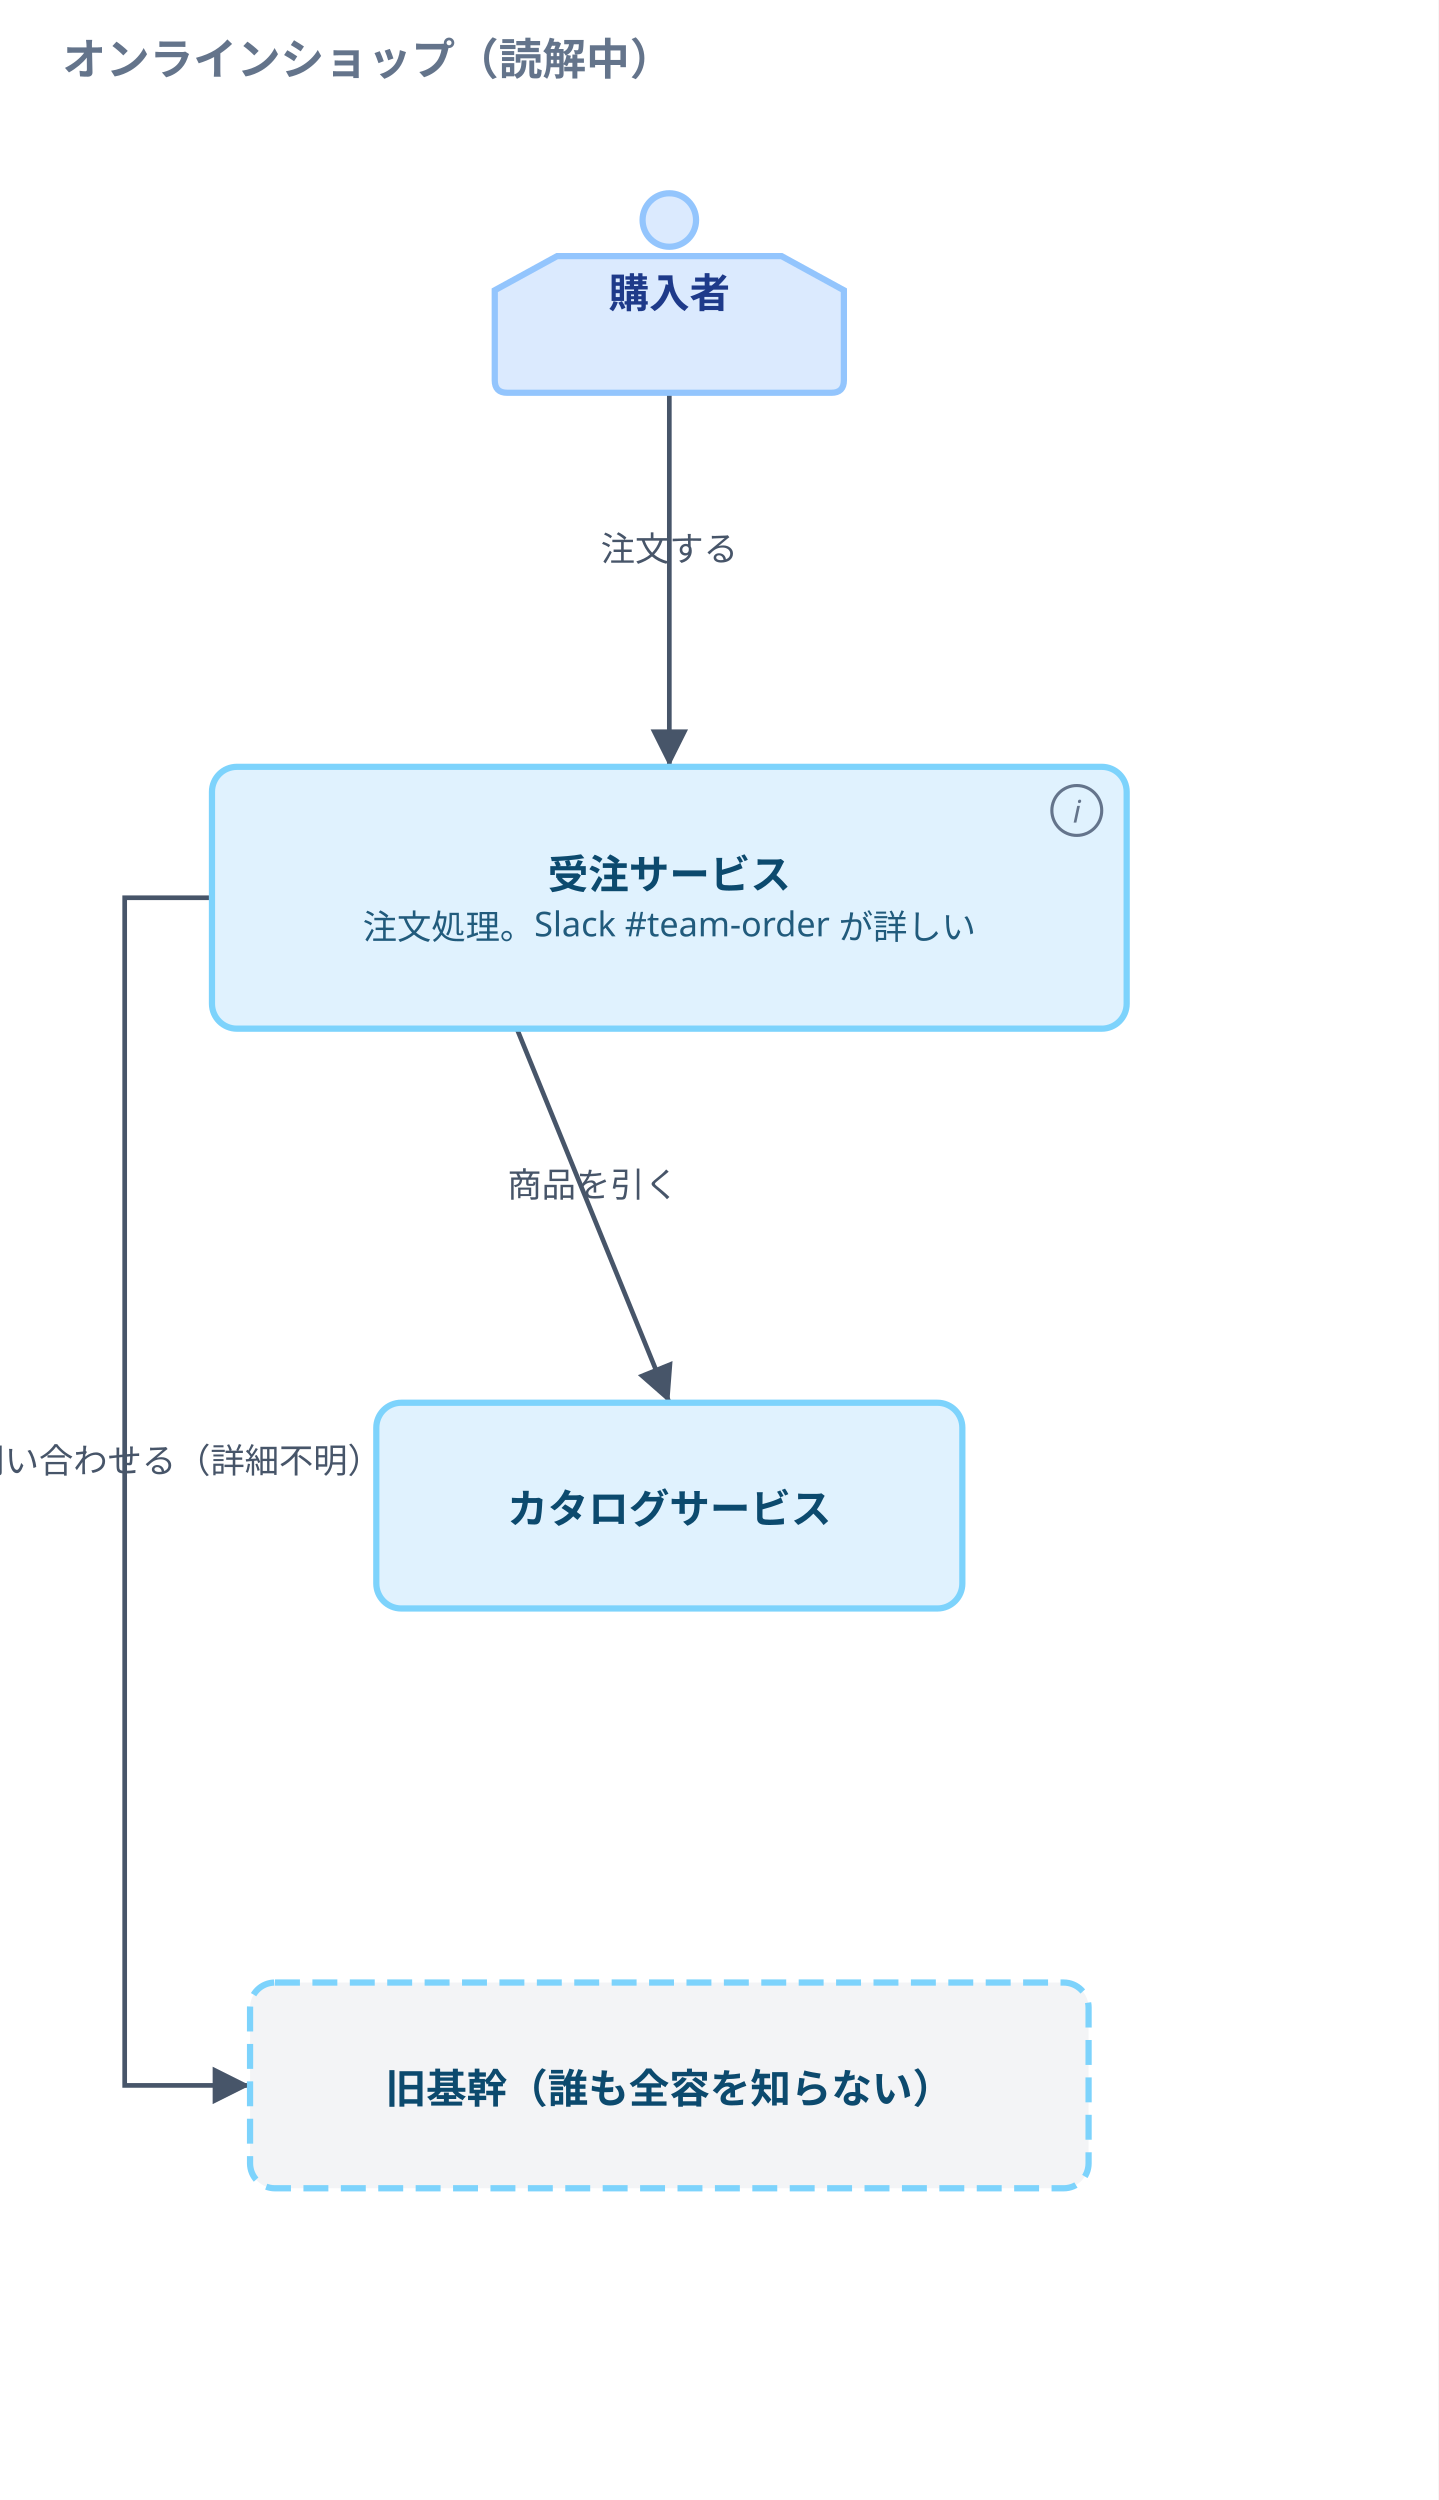
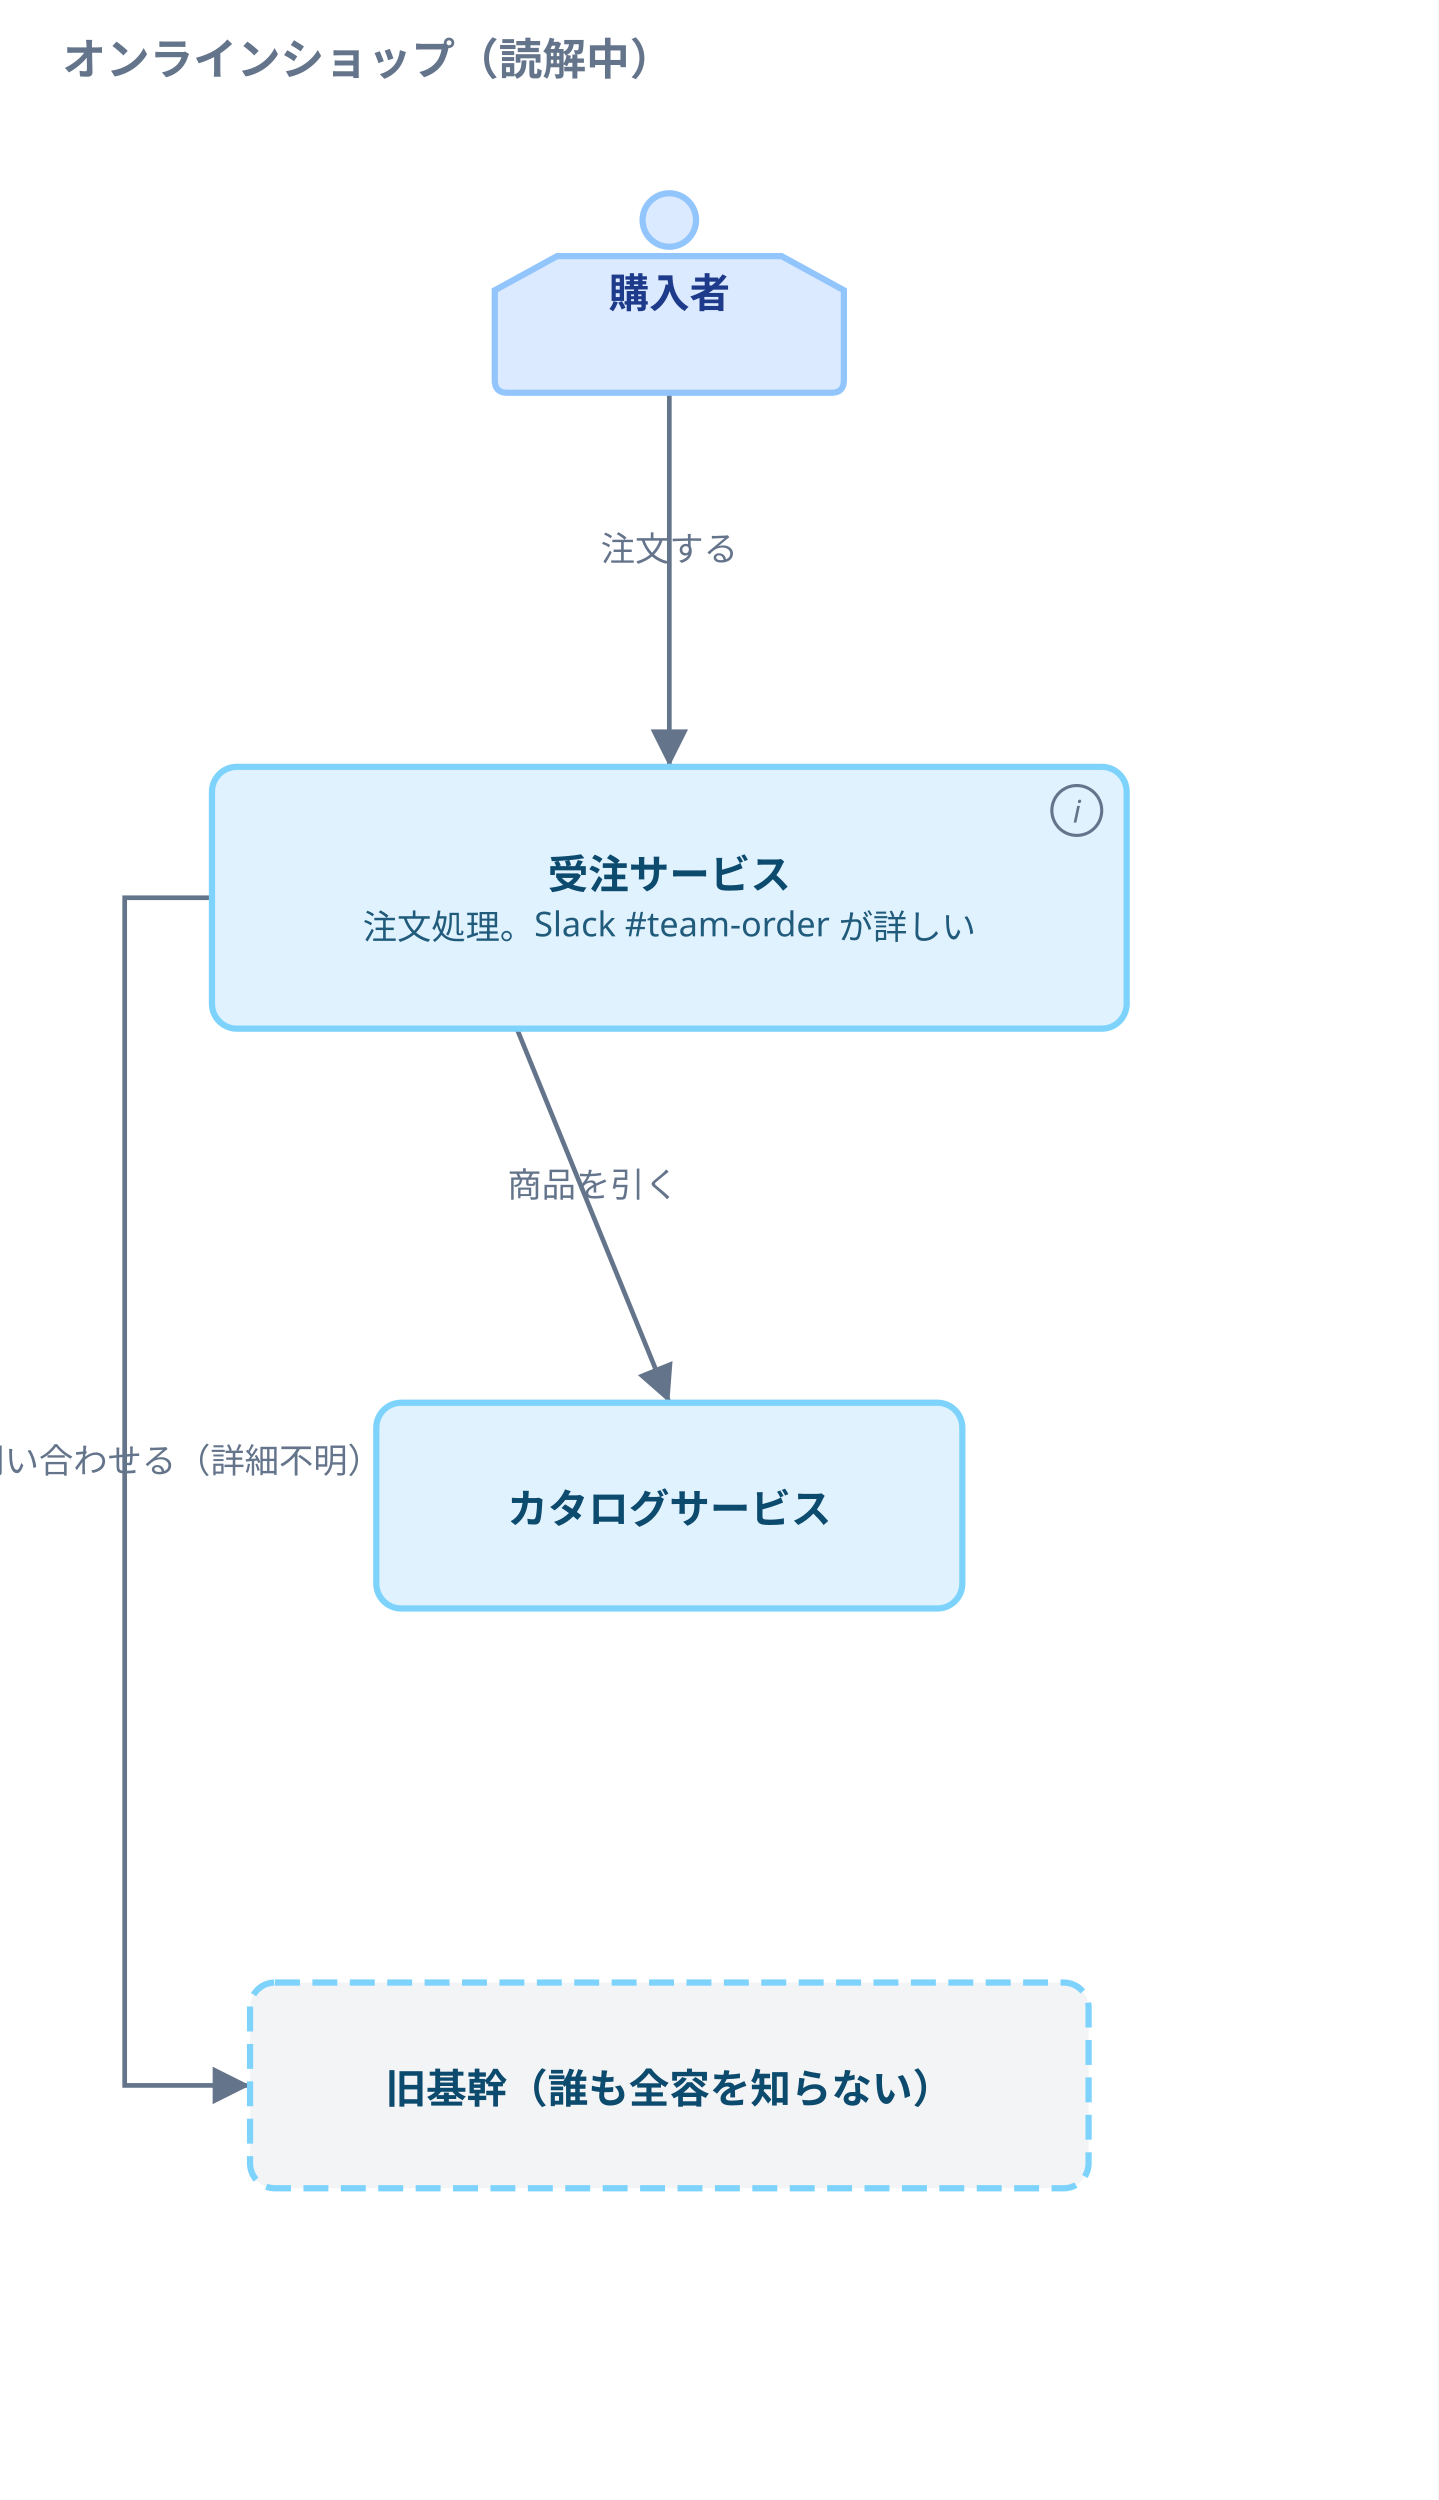
<svg xmlns="http://www.w3.org/2000/svg" viewBox="0 0 461.435 802" width="461.435" height="802">
  <defs>
    <marker id="arrow-default" viewBox="0 0 10 10" refX="10" refY="5" markerWidth="8" markerHeight="8" orient="auto-start-reverse">
-       <path d="M 0 0 L 10 5 L 0 10 z" fill="#475569" />
+       <path d="M 0 0 L 10 5 L 0 10 z" fill="#64748B" />
    </marker>
  </defs>
  <rect width="461.435" height="802" fill="#FFFFFF" rx="0" />
  <text x="20" y="24" fill="#64748B" font-size="14px" font-family="sans-serif" font-weight="bold">オンラインショップ（読解中）</text>
  <g class="edges">
    <g data-edge-from="Customer" data-edge-to="OrderService" data-edge-kind="sync" data-edge-canonical-id="Customer-&gt;OrderService" data-edge-label="注文する" class="krs-edge krs-edge--interactive">
      <line x1="214.718" y1="126" x2="214.718" y2="246" stroke="transparent" stroke-width="14" stroke-linecap="butt" class="krs-edge__hitline" />
-       <line x1="214.718" y1="126" x2="214.718" y2="246" stroke="#475569" stroke-width="1.5" marker-end="url(#arrow-default)" />
-       <text x="214.718" y="180" text-anchor="middle" fill="#475569" font-size="11px" font-family="sans-serif">注文する</text>
+       <line x1="214.718" y1="126" x2="214.718" y2="246" stroke="#64748B" stroke-width="1.5" marker-end="url(#arrow-default)" />
+       <text x="214.718" y="180" text-anchor="middle" fill="#64748B" font-size="11px" font-family="sans-serif">注文する</text>
    </g>
    <g data-edge-from="OrderService" data-edge-to="CatalogService" data-edge-kind="sync" data-edge-canonical-id="OrderService-&gt;CatalogService" data-edge-label="商品を引く" class="krs-edge krs-edge--interactive">
      <line x1="165.812" y1="330" x2="214.718" y2="450" stroke="transparent" stroke-width="14" stroke-linecap="butt" class="krs-edge__hitline" />
-       <line x1="165.812" y1="330" x2="214.718" y2="450" stroke="#475569" stroke-width="1.5" marker-end="url(#arrow-default)" />
-       <text x="190.265" y="384" text-anchor="middle" fill="#475569" font-size="11px" font-family="sans-serif">商品を引く</text>
+       <line x1="165.812" y1="330" x2="214.718" y2="450" stroke="#64748B" stroke-width="1.5" marker-end="url(#arrow-default)" />
+       <text x="190.265" y="384" text-anchor="middle" fill="#64748B" font-size="11px" font-family="sans-serif">商品を引く</text>
    </g>
    <g data-edge-from="OrderService" data-edge-to="Legacy" data-edge-kind="sync" data-edge-canonical-id="OrderService-&gt;Legacy" data-edge-label="在庫を問い合わせる（詳細不明）" class="krs-edge krs-edge--interactive">
      <polyline points="68,288 40,288 40,669 80.218,669" fill="none" stroke="transparent" stroke-width="14" stroke-linecap="butt" class="krs-edge__hitline" />
-       <polyline points="68,288 40,288 40,669 80.218,669" fill="none" stroke="#475569" stroke-width="1.5" marker-end="url(#arrow-default)" />
-       <text x="40" y="472.5" text-anchor="middle" fill="#475569" font-size="11px" font-family="sans-serif">在庫を問い合わせる（詳細不明）</text>
+       <polyline points="68,288 40,288 40,669 80.218,669" fill="none" stroke="#64748B" stroke-width="1.5" marker-end="url(#arrow-default)" />
+       <text x="40" y="472.5" text-anchor="middle" fill="#64748B" font-size="11px" font-family="sans-serif">在庫を問い合わせる（詳細不明）</text>
    </g>
  </g>
  <g class="nodes">
    <g data-node-id="Customer" data-node-kind="user" data-has-children="false" data-has-description="false">
      <circle cx="214.718" cy="70.58" r="8.58" fill="#DBEAFE" stroke="#93C5FD" stroke-width="2" />
      <path d="M178.718 82.16 L250.718 82.16 L270.718 93.12 L270.718 122 Q270.718 126 266.718 126 L162.718 126 Q158.718 126 158.718 122 L158.718 93.12 Z" fill="#DBEAFE" stroke="#93C5FD" stroke-width="2" />
      <text x="214.718" y="93" text-anchor="middle" dominant-baseline="central" fill="#1E3A8A" font-size="13px" font-weight="bold" font-family="sans-serif">購入者</text>
    </g>
    <g data-node-id="OrderService" data-node-kind="service" data-has-children="false" data-has-description="true">
      <rect x="68" y="246" width="293.435" height="84" rx="8" ry="8" fill="#E0F2FE" stroke="#7DD3FC" stroke-width="2" />
      <text x="214.718" y="279.5" text-anchor="middle" dominant-baseline="central" fill="#0C4A6E" font-size="13px" font-weight="bold" font-family="sans-serif">受注サービス</text>
      <text x="214.718" y="296.5" text-anchor="middle" dominant-baseline="central" fill="#0C4A6E" font-size="11px" font-family="sans-serif" opacity="0.9">注文処理。Slack #team-order が詳しい</text>
      <g data-info-button="OrderService" style="cursor: pointer" pointer-events="all">
        <circle cx="345.435" cy="260" r="8" fill="transparent" stroke="#64748B" stroke-width="1" />
        <text x="345.435" y="260" text-anchor="middle" dominant-baseline="central" fill="#64748B" font-size="10px" font-family="sans-serif" font-style="italic">i</text>
      </g>
    </g>
    <g data-node-id="CatalogService" data-node-kind="service" data-has-children="false" data-has-description="false">
      <rect x="120.718" y="450" width="188" height="66" rx="8" ry="8" fill="#E0F2FE" stroke="#7DD3FC" stroke-width="2" />
      <text x="214.718" y="483" text-anchor="middle" dominant-baseline="central" fill="#0C4A6E" font-size="13px" font-weight="bold" font-family="sans-serif">カタログサービス</text>
    </g>
    <g data-node-id="Legacy" data-node-kind="service" data-has-children="false" data-has-description="false">
      <rect x="80.218" y="636" width="269" height="66" rx="8" ry="8" fill="#F3F4F6" stroke="#7DD3FC" stroke-width="2" stroke-dasharray="8 4" />
      <text x="214.718" y="669" text-anchor="middle" dominant-baseline="central" fill="#0C4A6E" font-size="13px" font-weight="bold" font-family="sans-serif">旧基幹（誰も全容を知らない）</text>
    </g>
  </g>
</svg>
